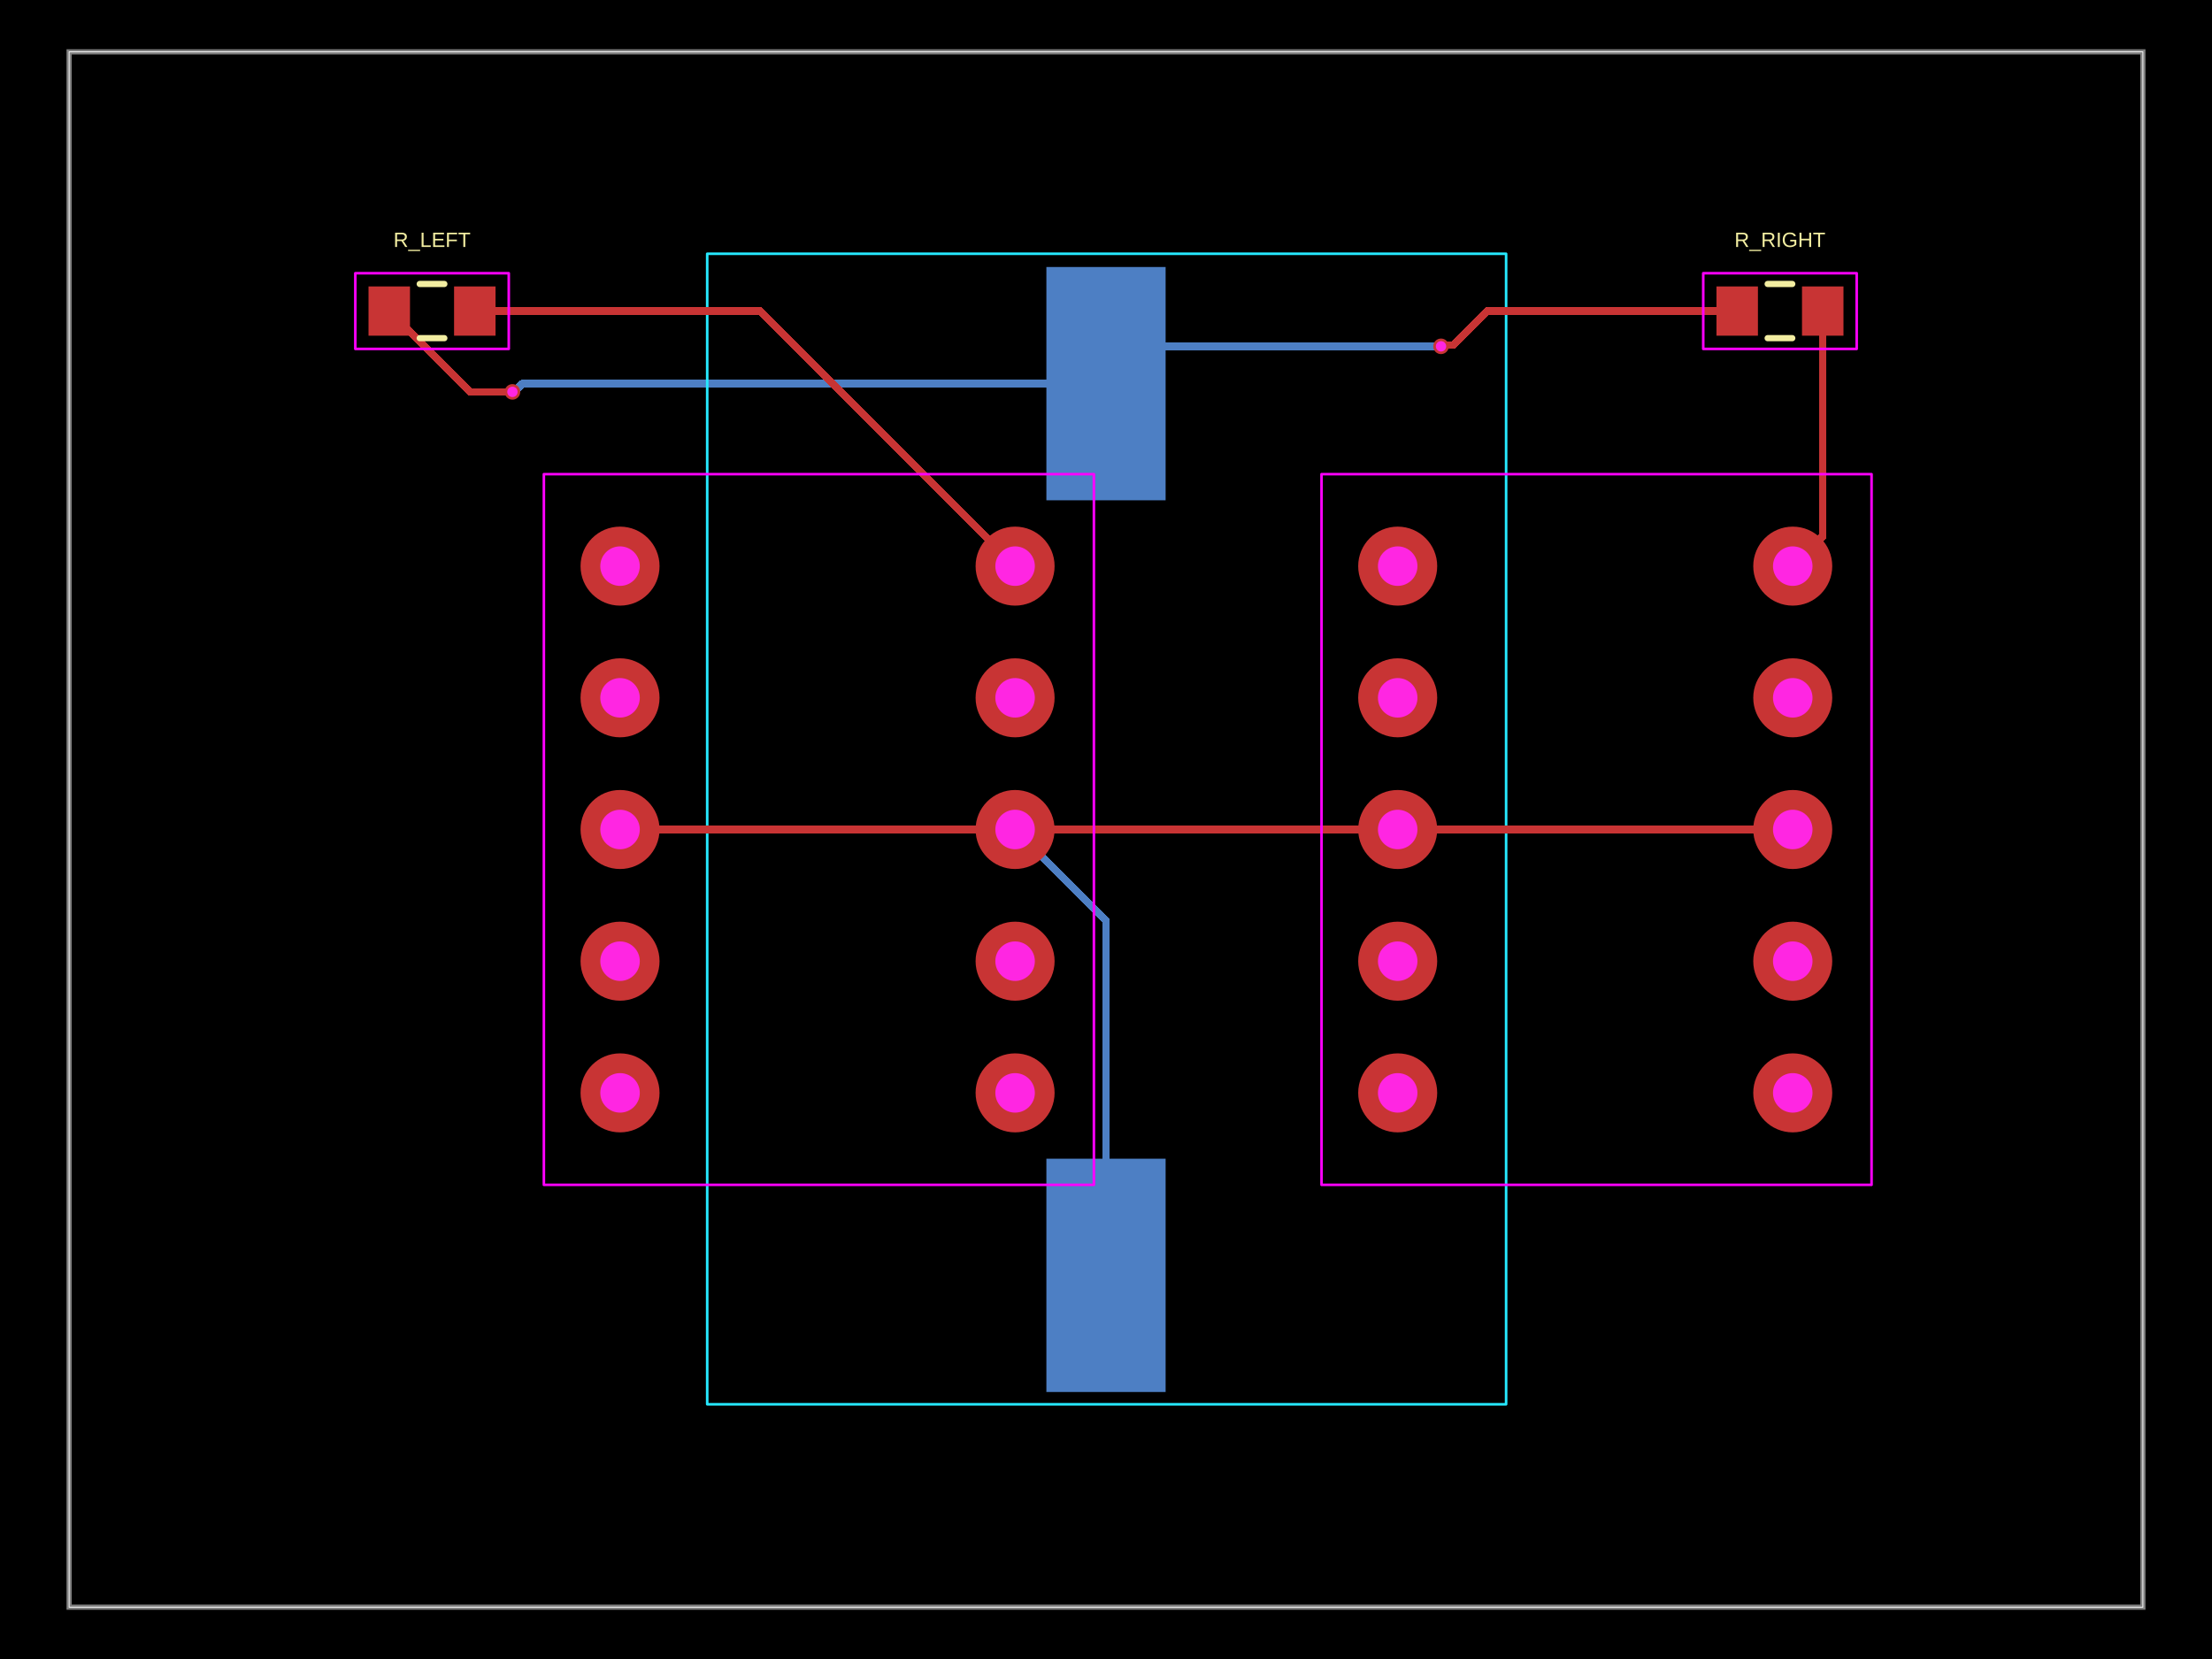
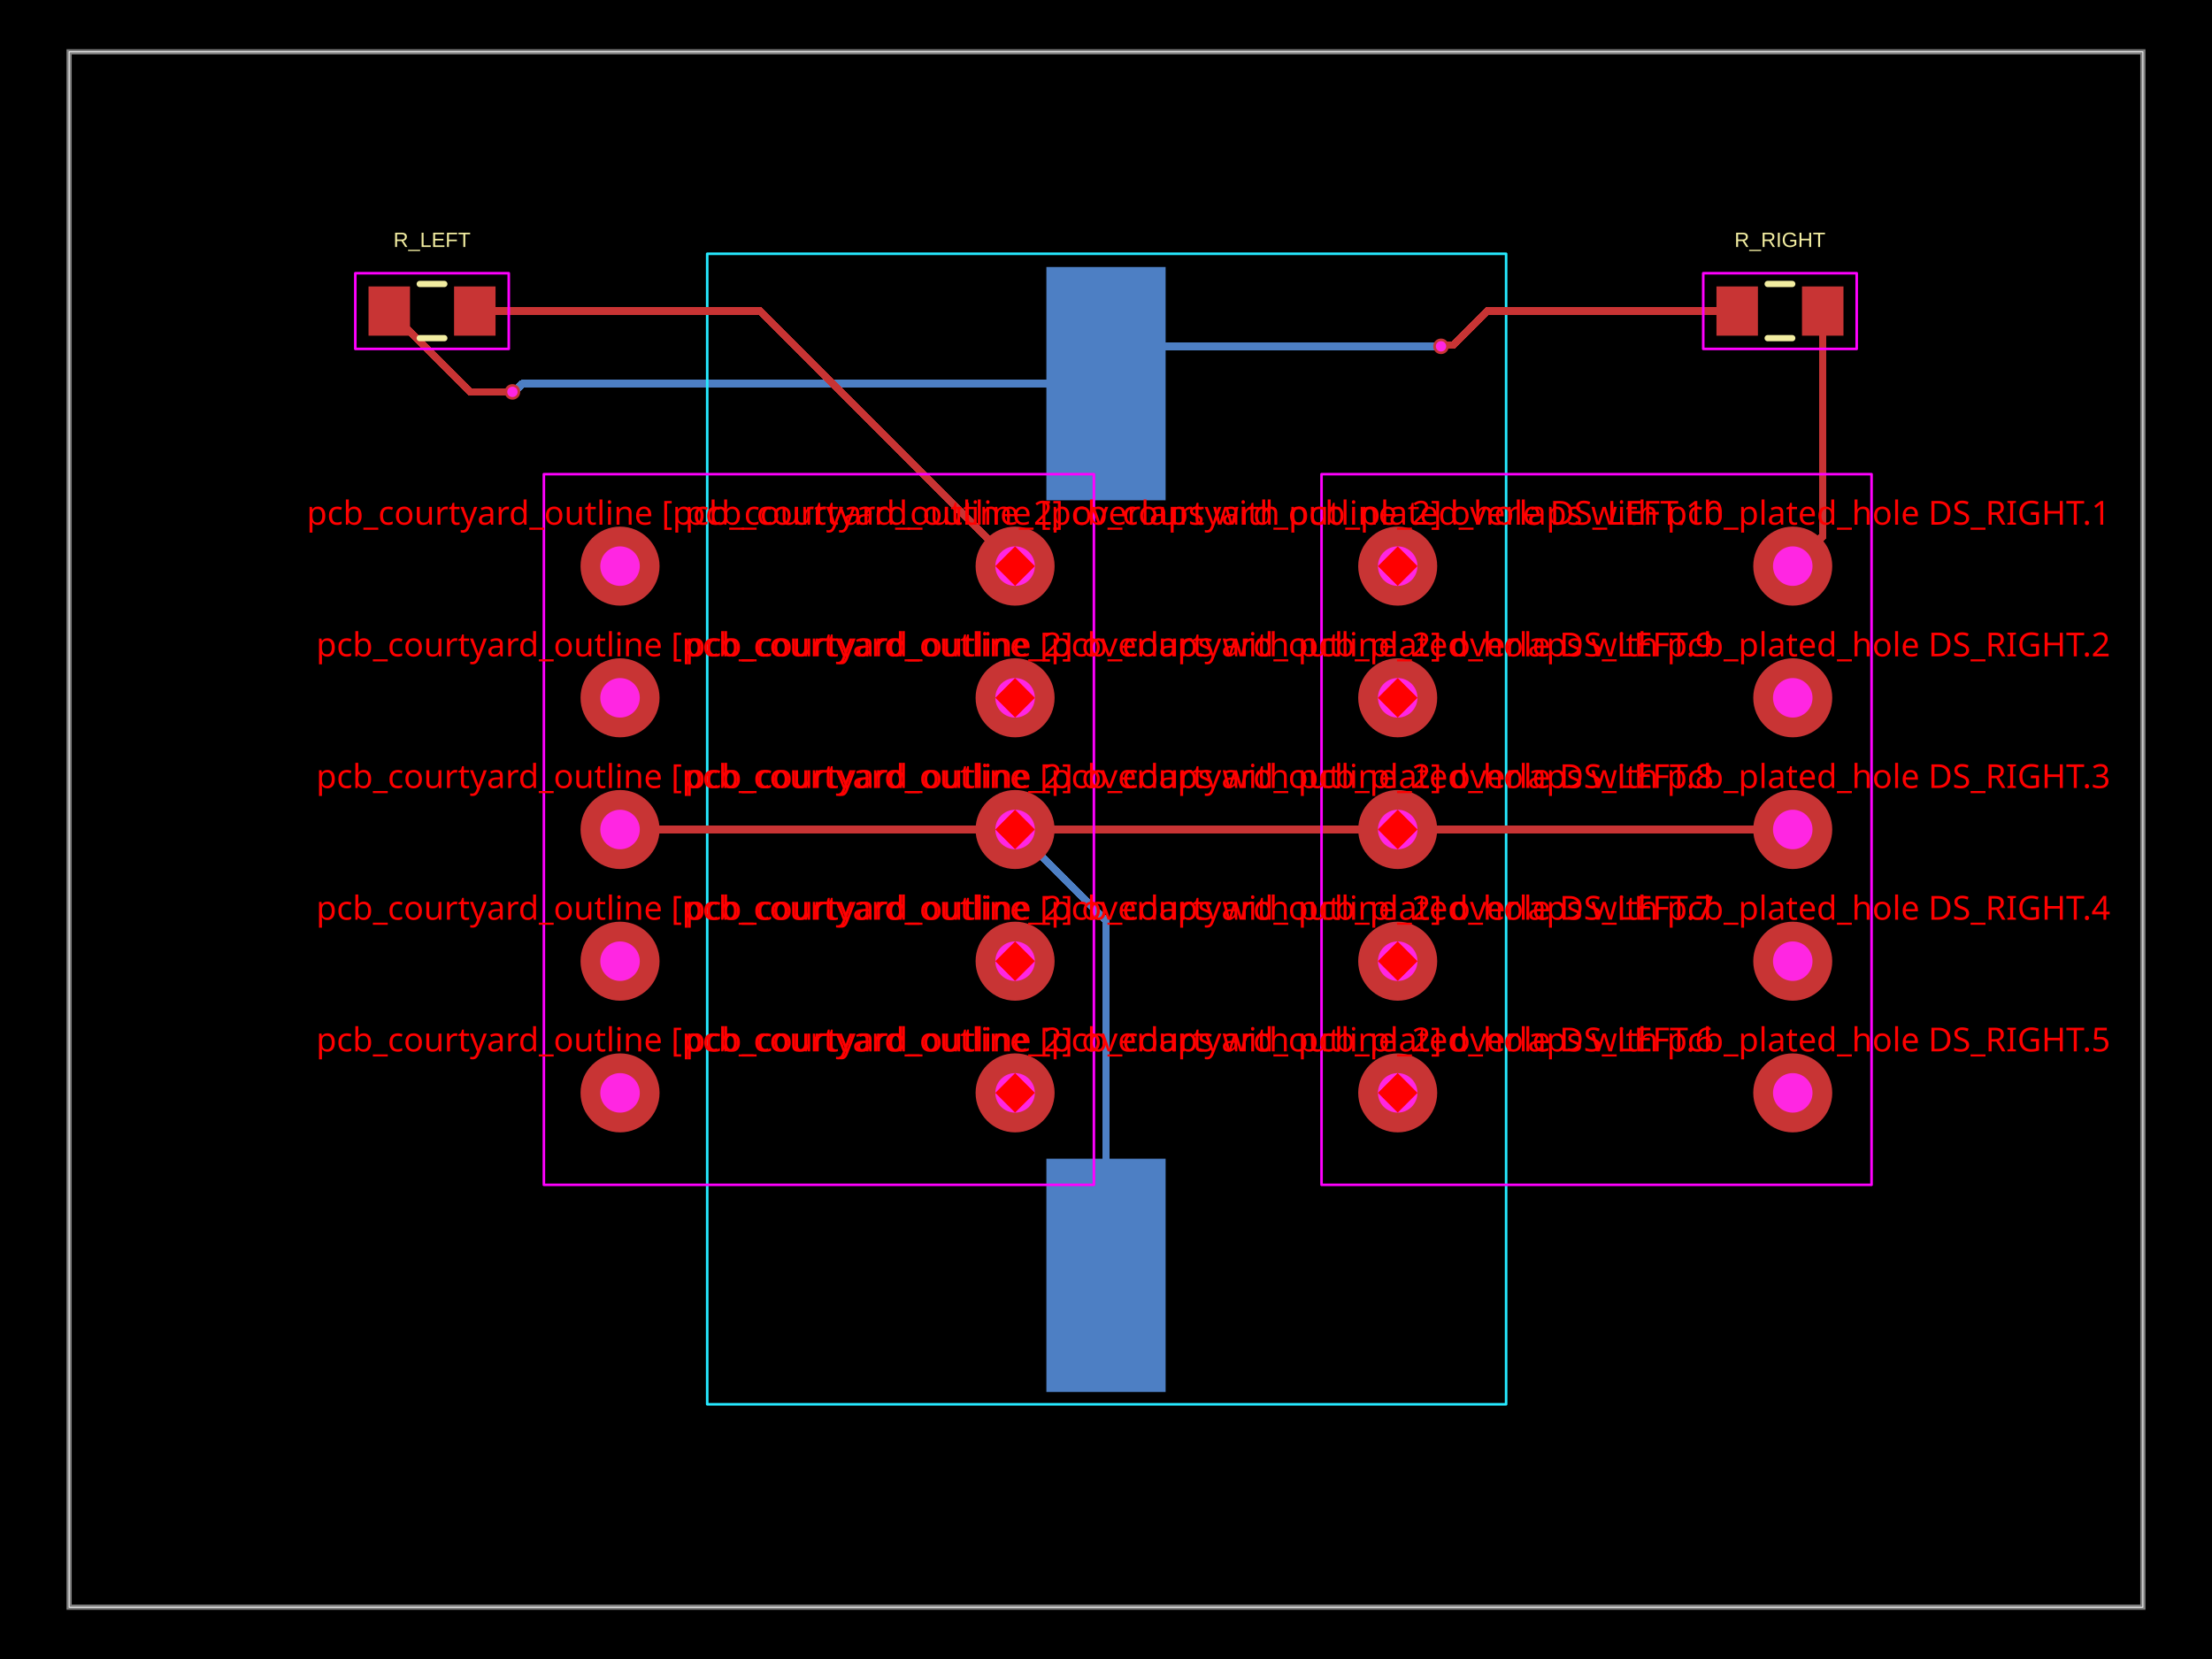
<svg xmlns="http://www.w3.org/2000/svg" width="800" height="600" data-software-used-string="@tscircuit/core@0.0.1658">
  <style />
  <rect class="boundary" x="0" y="0" fill="#000" width="800" height="600" data-type="pcb_background" data-pcb-layer="global" />
  <rect class="pcb-boundary" fill="none" stroke="#fff" stroke-width="0.3" x="25" y="18.75" width="750" height="562.5" data-type="pcb_boundary" data-pcb-layer="global" />
  <path class="pcb-board" d="M 25 581.25 L 775 581.25 L 775 18.75 L 25 18.75 Z" fill="none" stroke="rgba(255, 255, 255, 0.5)" stroke-width="1.875" data-type="pcb_board" data-pcb-layer="board" />
  <rect class="pcb-pad" fill="rgb(77, 127, 196)" x="378.438" y="96.564" width="43.125" height="84.375" data-type="pcb_smtpad" data-pcb-layer="bottom" data-pad-name="BT_HOLDER.1" data-pad-net-name="VBAT" />
  <rect class="pcb-pad" fill="rgb(77, 127, 196)" x="378.438" y="419.061" width="43.125" height="84.375" data-type="pcb_smtpad" data-pcb-layer="bottom" data-pad-name="BT_HOLDER.2" data-pad-net-name="GND" />
  <path class="pcb-trace" stroke="rgb(77, 127, 196)" fill="none" d="M 521.163 125.25 L 413.5 125.25" stroke-width="2.812" stroke-linecap="round" stroke-linejoin="round" shape-rendering="crispEdges" data-type="pcb_trace" data-pcb-layer="bottom" />
  <path class="pcb-trace" stroke="rgb(77, 127, 196)" fill="none" d="M 413.5 125.25 L 400 138.751" stroke-width="2.812" stroke-linecap="round" stroke-linejoin="round" shape-rendering="crispEdges" data-type="pcb_trace" data-pcb-layer="bottom" />
  <path class="pcb-trace" stroke="rgb(77, 127, 196)" fill="none" d="M 185.331 141.731 L 185.604 142.004" stroke-width="2.812" stroke-linecap="round" stroke-linejoin="round" shape-rendering="crispEdges" data-type="pcb_trace" data-pcb-layer="bottom" />
  <path class="pcb-trace" stroke="rgb(77, 127, 196)" fill="none" d="M 185.604 142.004 L 185.725 142.004" stroke-width="2.812" stroke-linecap="round" stroke-linejoin="round" shape-rendering="crispEdges" data-type="pcb_trace" data-pcb-layer="bottom" />
  <path class="pcb-trace" stroke="rgb(77, 127, 196)" fill="none" d="M 185.725 142.004 L 188.978 138.751" stroke-width="2.812" stroke-linecap="round" stroke-linejoin="round" shape-rendering="crispEdges" data-type="pcb_trace" data-pcb-layer="bottom" />
  <path class="pcb-trace" stroke="rgb(77, 127, 196)" fill="none" d="M 188.978 138.751 L 400 138.751" stroke-width="2.812" stroke-linecap="round" stroke-linejoin="round" shape-rendering="crispEdges" data-type="pcb_trace" data-pcb-layer="bottom" />
  <path class="pcb-trace" stroke="rgb(77, 127, 196)" fill="none" d="M 367.122 300 L 400 332.869" stroke-width="2.812" stroke-linecap="round" stroke-linejoin="round" shape-rendering="crispEdges" data-type="pcb_trace" data-pcb-layer="bottom" />
  <path class="pcb-trace" stroke="rgb(77, 127, 196)" fill="none" d="M 400 332.869 L 400 461.249" stroke-width="2.812" stroke-linecap="round" stroke-linejoin="round" shape-rendering="crispEdges" data-type="pcb_trace" data-pcb-layer="bottom" />
  <polygon points="544.705,91.782 544.705,507.875 255.771,507.875 255.771,91.782 544.705,91.782" class="pcb-courtyard-outline pcb-courtyard-bottom" data-pcb-courtyard-outline-id="pcb_courtyard_outline_2" data-type="pcb_courtyard_outline" data-pcb-layer="bottom" fill="none" stroke="rgb(38, 233, 255)" stroke-width="0.938" stroke-linejoin="round" />
  <rect class="pcb-pad" fill="rgb(200, 52, 52)" x="133.281" y="103.594" width="15" height="17.812" data-type="pcb_smtpad" data-pcb-layer="top" data-pad-name="R_LEFT.pin1" data-pad-net-name="VBAT" />
  <rect class="pcb-pad" fill="rgb(200, 52, 52)" x="164.219" y="103.594" width="15" height="17.812" data-type="pcb_smtpad" data-pcb-layer="top" data-pad-name="R_LEFT.pin2" data-pad-net-name="LEFT_SEG_A" />
  <rect class="pcb-pad" fill="rgb(200, 52, 52)" x="620.781" y="103.594" width="15" height="17.812" data-type="pcb_smtpad" data-pcb-layer="top" data-pad-name="R_RIGHT.pin1" data-pad-net-name="VBAT" />
  <rect class="pcb-pad" fill="rgb(200, 52, 52)" x="651.719" y="103.594" width="15" height="17.812" data-type="pcb_smtpad" data-pcb-layer="top" data-pad-name="R_RIGHT.pin2" data-pad-net-name="RIGHT_SEG_A" />
  <path class="pcb-trace" stroke="rgb(200, 52, 52)" fill="none" d="M 628.281 112.5 L 537.88 112.5" stroke-width="2.812" stroke-linecap="round" stroke-linejoin="round" shape-rendering="crispEdges" data-type="pcb_trace" data-pcb-layer="top" />
  <path class="pcb-trace" stroke="rgb(200, 52, 52)" fill="none" d="M 537.88 112.5 L 525.57 124.81" stroke-width="2.812" stroke-linecap="round" stroke-linejoin="round" shape-rendering="crispEdges" data-type="pcb_trace" data-pcb-layer="top" />
  <path class="pcb-trace" stroke="rgb(200, 52, 52)" fill="none" d="M 525.57 124.81 L 521.603 124.81" stroke-width="2.812" stroke-linecap="round" stroke-linejoin="round" shape-rendering="crispEdges" data-type="pcb_trace" data-pcb-layer="top" />
  <path class="pcb-trace" stroke="rgb(200, 52, 52)" fill="none" d="M 521.603 124.81 L 521.163 125.25" stroke-width="2.812" stroke-linecap="round" stroke-linejoin="round" shape-rendering="crispEdges" data-type="pcb_trace" data-pcb-layer="top" />
  <path class="pcb-trace" stroke="rgb(200, 52, 52)" fill="none" d="M 140.781 112.5 L 170.012 141.731" stroke-width="2.812" stroke-linecap="round" stroke-linejoin="round" shape-rendering="crispEdges" data-type="pcb_trace" data-pcb-layer="top" />
  <path class="pcb-trace" stroke="rgb(200, 52, 52)" fill="none" d="M 170.012 141.731 L 185.331 141.731" stroke-width="2.812" stroke-linecap="round" stroke-linejoin="round" shape-rendering="crispEdges" data-type="pcb_trace" data-pcb-layer="top" />
  <path class="pcb-trace" stroke="rgb(200, 52, 52)" fill="none" d="M 648.372 204.75 L 659.219 193.913" stroke-width="2.812" stroke-linecap="round" stroke-linejoin="round" shape-rendering="crispEdges" data-type="pcb_trace" data-pcb-layer="top" />
  <path class="pcb-trace" stroke="rgb(200, 52, 52)" fill="none" d="M 659.219 193.913 L 659.219 112.5" stroke-width="2.812" stroke-linecap="round" stroke-linejoin="round" shape-rendering="crispEdges" data-type="pcb_trace" data-pcb-layer="top" />
  <path class="pcb-trace" stroke="rgb(200, 52, 52)" fill="none" d="M 367.122 204.75 L 274.881 112.5" stroke-width="2.812" stroke-linecap="round" stroke-linejoin="round" shape-rendering="crispEdges" data-type="pcb_trace" data-pcb-layer="top" />
  <path class="pcb-trace" stroke="rgb(200, 52, 52)" fill="none" d="M 274.881 112.5 L 171.719 112.5" stroke-width="2.812" stroke-linecap="round" stroke-linejoin="round" shape-rendering="crispEdges" data-type="pcb_trace" data-pcb-layer="top" />
  <path class="pcb-trace" stroke="rgb(200, 52, 52)" fill="none" d="M 367.122 300 L 505.506 300" stroke-width="2.812" stroke-linecap="round" stroke-linejoin="round" shape-rendering="crispEdges" data-type="pcb_trace" data-pcb-layer="top" />
  <path class="pcb-trace" stroke="rgb(200, 52, 52)" fill="none" d="M 505.506 300 L 505.497 300" stroke-width="2.812" stroke-linecap="round" stroke-linejoin="round" shape-rendering="crispEdges" data-type="pcb_trace" data-pcb-layer="top" />
  <path class="pcb-trace" stroke="rgb(200, 52, 52)" fill="none" d="M 224.247 300 L 224.256 300" stroke-width="2.812" stroke-linecap="round" stroke-linejoin="round" shape-rendering="crispEdges" data-type="pcb_trace" data-pcb-layer="top" />
  <path class="pcb-trace" stroke="rgb(200, 52, 52)" fill="none" d="M 224.256 300 L 367.122 300" stroke-width="2.812" stroke-linecap="round" stroke-linejoin="round" shape-rendering="crispEdges" data-type="pcb_trace" data-pcb-layer="top" />
  <path class="pcb-trace" stroke="rgb(200, 52, 52)" fill="none" d="M 505.497 300 L 505.506 300" stroke-width="2.812" stroke-linecap="round" stroke-linejoin="round" shape-rendering="crispEdges" data-type="pcb_trace" data-pcb-layer="top" />
  <path class="pcb-trace" stroke="rgb(200, 52, 52)" fill="none" d="M 505.506 300 L 648.372 300" stroke-width="2.812" stroke-linecap="round" stroke-linejoin="round" shape-rendering="crispEdges" data-type="pcb_trace" data-pcb-layer="top" />
  <path class="pcb-silkscreen pcb-silkscreen-top" d="M 151.801 102.703 L 160.699 102.703" fill="none" stroke="#f2eda1" stroke-width="2.25" stroke-linecap="round" stroke-linejoin="round" data-pcb-component-id="pcb_component_2" data-pcb-silkscreen-path-id="pcb_silkscreen_path_0" data-type="pcb_silkscreen_path" data-pcb-layer="top" />
  <path class="pcb-silkscreen pcb-silkscreen-top" d="M 151.801 122.297 L 160.699 122.297" fill="none" stroke="#f2eda1" stroke-width="2.25" stroke-linecap="round" stroke-linejoin="round" data-pcb-component-id="pcb_component_2" data-pcb-silkscreen-path-id="pcb_silkscreen_path_1" data-type="pcb_silkscreen_path" data-pcb-layer="top" />
  <text x="0" y="0" dx="0" dy="0" fill="#f2eda1" font-family="Arial, sans-serif" font-size="7.5" text-anchor="middle" dominant-baseline="central" transform="matrix(1,0,0,1,156.25,86.71875)" class="pcb-silkscreen-text pcb-silkscreen-top" data-pcb-silkscreen-text-id="pcb_silkscreen_text_0" stroke="none" data-type="pcb_silkscreen_text" data-pcb-layer="top">R_LEFT</text>
  <path class="pcb-silkscreen pcb-silkscreen-top" d="M 639.301 102.703 L 648.199 102.703" fill="none" stroke="#f2eda1" stroke-width="2.25" stroke-linecap="round" stroke-linejoin="round" data-pcb-component-id="pcb_component_3" data-pcb-silkscreen-path-id="pcb_silkscreen_path_2" data-type="pcb_silkscreen_path" data-pcb-layer="top" />
  <path class="pcb-silkscreen pcb-silkscreen-top" d="M 639.301 122.297 L 648.199 122.297" fill="none" stroke="#f2eda1" stroke-width="2.25" stroke-linecap="round" stroke-linejoin="round" data-pcb-component-id="pcb_component_3" data-pcb-silkscreen-path-id="pcb_silkscreen_path_3" data-type="pcb_silkscreen_path" data-pcb-layer="top" />
  <text x="0" y="0" dx="0" dy="0" fill="#f2eda1" font-family="Arial, sans-serif" font-size="7.5" text-anchor="middle" dominant-baseline="central" transform="matrix(1,0,0,1,643.75,86.71875)" class="pcb-silkscreen-text pcb-silkscreen-top" data-pcb-silkscreen-text-id="pcb_silkscreen_text_1" stroke="none" data-type="pcb_silkscreen_text" data-pcb-layer="top">R_RIGHT</text>
  <polygon points="196.699,171.487 196.699,428.512 395.622,428.513 395.622,171.488 196.699,171.487" class="pcb-courtyard-outline pcb-courtyard-top" data-pcb-courtyard-outline-id="pcb_courtyard_outline_0" data-type="pcb_courtyard_outline" data-pcb-layer="top" fill="none" stroke="#FF00FF" stroke-width="0.938" stroke-linejoin="round" />
  <polygon points="477.949,171.487 477.949,428.512 676.872,428.513 676.872,171.488 477.949,171.487" class="pcb-courtyard-outline pcb-courtyard-top" data-pcb-courtyard-outline-id="pcb_courtyard_outline_1" data-type="pcb_courtyard_outline" data-pcb-layer="top" fill="none" stroke="#FF00FF" stroke-width="0.938" stroke-linejoin="round" />
  <rect x="128.5" y="98.812" width="55.5" height="27.375" class="pcb-courtyard-rect pcb-courtyard-top" data-pcb-courtyard-rect-id="pcb_courtyard_rect_0" data-type="pcb_courtyard_rect" data-pcb-layer="top" stroke-linejoin="round" fill="none" stroke="#FF00FF" stroke-width="0.938" />
  <rect x="616" y="98.812" width="55.5" height="27.375" class="pcb-courtyard-rect pcb-courtyard-top" data-pcb-courtyard-rect-id="pcb_courtyard_rect_1" data-type="pcb_courtyard_rect" data-pcb-layer="top" stroke-linejoin="round" fill="none" stroke="#FF00FF" stroke-width="0.938" />
  <g data-type="pcb_plated_hole" data-pcb-layer="through" data-pad-name="DS_LEFT.1">
    <circle class="pcb-hole-outer" fill="rgb(200, 52, 52)" cx="224.247" cy="204.75" r="14.287" data-type="pcb_plated_hole" data-pcb-layer="top" />
    <circle class="pcb-hole-inner" fill="#FF26E2" cx="224.247" cy="204.75" r="7.144" data-type="pcb_plated_hole_drill" data-pcb-layer="drill" />
  </g>
  <g data-type="pcb_plated_hole" data-pcb-layer="through" data-pad-name="DS_LEFT.2">
    <circle class="pcb-hole-outer" fill="rgb(200, 52, 52)" cx="224.247" cy="252.375" r="14.287" data-type="pcb_plated_hole" data-pcb-layer="top" />
    <circle class="pcb-hole-inner" fill="#FF26E2" cx="224.247" cy="252.375" r="7.144" data-type="pcb_plated_hole_drill" data-pcb-layer="drill" />
  </g>
  <g data-type="pcb_plated_hole" data-pcb-layer="through" data-pad-name="DS_LEFT.3" data-pad-net-name="GND">
    <circle class="pcb-hole-outer" fill="rgb(200, 52, 52)" cx="224.247" cy="300" r="14.287" data-type="pcb_plated_hole" data-pcb-layer="top" />
    <circle class="pcb-hole-inner" fill="#FF26E2" cx="224.247" cy="300" r="7.144" data-type="pcb_plated_hole_drill" data-pcb-layer="drill" />
  </g>
  <g data-type="pcb_plated_hole" data-pcb-layer="through" data-pad-name="DS_LEFT.4">
    <circle class="pcb-hole-outer" fill="rgb(200, 52, 52)" cx="224.247" cy="347.625" r="14.287" data-type="pcb_plated_hole" data-pcb-layer="top" />
    <circle class="pcb-hole-inner" fill="#FF26E2" cx="224.247" cy="347.625" r="7.144" data-type="pcb_plated_hole_drill" data-pcb-layer="drill" />
  </g>
  <g data-type="pcb_plated_hole" data-pcb-layer="through" data-pad-name="DS_LEFT.5">
    <circle class="pcb-hole-outer" fill="rgb(200, 52, 52)" cx="224.247" cy="395.25" r="14.287" data-type="pcb_plated_hole" data-pcb-layer="top" />
    <circle class="pcb-hole-inner" fill="#FF26E2" cx="224.247" cy="395.25" r="7.144" data-type="pcb_plated_hole_drill" data-pcb-layer="drill" />
  </g>
  <g data-type="pcb_plated_hole" data-pcb-layer="through" data-pad-name="DS_LEFT.6">
    <circle class="pcb-hole-outer" fill="rgb(200, 52, 52)" cx="367.122" cy="395.25" r="14.287" data-type="pcb_plated_hole" data-pcb-layer="top" />
    <circle class="pcb-hole-inner" fill="#FF26E2" cx="367.122" cy="395.25" r="7.144" data-type="pcb_plated_hole_drill" data-pcb-layer="drill" />
  </g>
  <g data-type="pcb_plated_hole" data-pcb-layer="through" data-pad-name="DS_LEFT.7">
    <circle class="pcb-hole-outer" fill="rgb(200, 52, 52)" cx="367.122" cy="347.625" r="14.287" data-type="pcb_plated_hole" data-pcb-layer="top" />
    <circle class="pcb-hole-inner" fill="#FF26E2" cx="367.122" cy="347.625" r="7.144" data-type="pcb_plated_hole_drill" data-pcb-layer="drill" />
  </g>
  <g data-type="pcb_plated_hole" data-pcb-layer="through" data-pad-name="DS_LEFT.8" data-pad-net-name="GND">
    <circle class="pcb-hole-outer" fill="rgb(200, 52, 52)" cx="367.122" cy="300" r="14.287" data-type="pcb_plated_hole" data-pcb-layer="top" />
    <circle class="pcb-hole-inner" fill="#FF26E2" cx="367.122" cy="300" r="7.144" data-type="pcb_plated_hole_drill" data-pcb-layer="drill" />
  </g>
  <g data-type="pcb_plated_hole" data-pcb-layer="through" data-pad-name="DS_LEFT.9">
    <circle class="pcb-hole-outer" fill="rgb(200, 52, 52)" cx="367.122" cy="252.375" r="14.287" data-type="pcb_plated_hole" data-pcb-layer="top" />
    <circle class="pcb-hole-inner" fill="#FF26E2" cx="367.122" cy="252.375" r="7.144" data-type="pcb_plated_hole_drill" data-pcb-layer="drill" />
  </g>
  <g data-type="pcb_plated_hole" data-pcb-layer="through" data-pad-name="DS_LEFT.10" data-pad-net-name="LEFT_SEG_A">
    <circle class="pcb-hole-outer" fill="rgb(200, 52, 52)" cx="367.122" cy="204.75" r="14.287" data-type="pcb_plated_hole" data-pcb-layer="top" />
    <circle class="pcb-hole-inner" fill="#FF26E2" cx="367.122" cy="204.75" r="7.144" data-type="pcb_plated_hole_drill" data-pcb-layer="drill" />
  </g>
  <g data-type="pcb_plated_hole" data-pcb-layer="through" data-pad-name="DS_RIGHT.1">
    <circle class="pcb-hole-outer" fill="rgb(200, 52, 52)" cx="505.497" cy="204.75" r="14.287" data-type="pcb_plated_hole" data-pcb-layer="top" />
    <circle class="pcb-hole-inner" fill="#FF26E2" cx="505.497" cy="204.75" r="7.144" data-type="pcb_plated_hole_drill" data-pcb-layer="drill" />
  </g>
  <g data-type="pcb_plated_hole" data-pcb-layer="through" data-pad-name="DS_RIGHT.2">
    <circle class="pcb-hole-outer" fill="rgb(200, 52, 52)" cx="505.497" cy="252.375" r="14.287" data-type="pcb_plated_hole" data-pcb-layer="top" />
    <circle class="pcb-hole-inner" fill="#FF26E2" cx="505.497" cy="252.375" r="7.144" data-type="pcb_plated_hole_drill" data-pcb-layer="drill" />
  </g>
  <g data-type="pcb_plated_hole" data-pcb-layer="through" data-pad-name="DS_RIGHT.3" data-pad-net-name="GND">
    <circle class="pcb-hole-outer" fill="rgb(200, 52, 52)" cx="505.497" cy="300" r="14.287" data-type="pcb_plated_hole" data-pcb-layer="top" />
    <circle class="pcb-hole-inner" fill="#FF26E2" cx="505.497" cy="300" r="7.144" data-type="pcb_plated_hole_drill" data-pcb-layer="drill" />
  </g>
  <g data-type="pcb_plated_hole" data-pcb-layer="through" data-pad-name="DS_RIGHT.4">
    <circle class="pcb-hole-outer" fill="rgb(200, 52, 52)" cx="505.497" cy="347.625" r="14.287" data-type="pcb_plated_hole" data-pcb-layer="top" />
    <circle class="pcb-hole-inner" fill="#FF26E2" cx="505.497" cy="347.625" r="7.144" data-type="pcb_plated_hole_drill" data-pcb-layer="drill" />
  </g>
  <g data-type="pcb_plated_hole" data-pcb-layer="through" data-pad-name="DS_RIGHT.5">
    <circle class="pcb-hole-outer" fill="rgb(200, 52, 52)" cx="505.497" cy="395.25" r="14.287" data-type="pcb_plated_hole" data-pcb-layer="top" />
    <circle class="pcb-hole-inner" fill="#FF26E2" cx="505.497" cy="395.25" r="7.144" data-type="pcb_plated_hole_drill" data-pcb-layer="drill" />
  </g>
  <g data-type="pcb_plated_hole" data-pcb-layer="through" data-pad-name="DS_RIGHT.6">
    <circle class="pcb-hole-outer" fill="rgb(200, 52, 52)" cx="648.372" cy="395.25" r="14.287" data-type="pcb_plated_hole" data-pcb-layer="top" />
    <circle class="pcb-hole-inner" fill="#FF26E2" cx="648.372" cy="395.25" r="7.144" data-type="pcb_plated_hole_drill" data-pcb-layer="drill" />
  </g>
  <g data-type="pcb_plated_hole" data-pcb-layer="through" data-pad-name="DS_RIGHT.7">
    <circle class="pcb-hole-outer" fill="rgb(200, 52, 52)" cx="648.372" cy="347.625" r="14.287" data-type="pcb_plated_hole" data-pcb-layer="top" />
    <circle class="pcb-hole-inner" fill="#FF26E2" cx="648.372" cy="347.625" r="7.144" data-type="pcb_plated_hole_drill" data-pcb-layer="drill" />
  </g>
  <g data-type="pcb_plated_hole" data-pcb-layer="through" data-pad-name="DS_RIGHT.8" data-pad-net-name="GND">
    <circle class="pcb-hole-outer" fill="rgb(200, 52, 52)" cx="648.372" cy="300" r="14.287" data-type="pcb_plated_hole" data-pcb-layer="top" />
    <circle class="pcb-hole-inner" fill="#FF26E2" cx="648.372" cy="300" r="7.144" data-type="pcb_plated_hole_drill" data-pcb-layer="drill" />
  </g>
  <g data-type="pcb_plated_hole" data-pcb-layer="through" data-pad-name="DS_RIGHT.9">
    <circle class="pcb-hole-outer" fill="rgb(200, 52, 52)" cx="648.372" cy="252.375" r="14.287" data-type="pcb_plated_hole" data-pcb-layer="top" />
    <circle class="pcb-hole-inner" fill="#FF26E2" cx="648.372" cy="252.375" r="7.144" data-type="pcb_plated_hole_drill" data-pcb-layer="drill" />
  </g>
  <g data-type="pcb_plated_hole" data-pcb-layer="through" data-pad-name="DS_RIGHT.10" data-pad-net-name="RIGHT_SEG_A">
    <circle class="pcb-hole-outer" fill="rgb(200, 52, 52)" cx="648.372" cy="204.75" r="14.287" data-type="pcb_plated_hole" data-pcb-layer="top" />
    <circle class="pcb-hole-inner" fill="#FF26E2" cx="648.372" cy="204.75" r="7.144" data-type="pcb_plated_hole_drill" data-pcb-layer="drill" />
  </g>
  <g data-type="pcb_via" data-pcb-layer="through">
    <circle class="pcb-hole-outer" fill="rgb(200, 52, 52)" cx="521.163" cy="125.25" r="2.812" data-type="pcb_via" data-pcb-layer="top" />
    <circle class="pcb-hole-inner" fill="#FF26E2" cx="521.163" cy="125.25" r="1.875" data-type="pcb_via" data-pcb-layer="drill" />
  </g>
  <g data-type="pcb_via" data-pcb-layer="through">
    <circle class="pcb-hole-outer" fill="rgb(200, 52, 52)" cx="185.331" cy="141.731" r="2.812" data-type="pcb_via" data-pcb-layer="top" />
    <circle class="pcb-hole-inner" fill="#FF26E2" cx="185.331" cy="141.731" r="1.875" data-type="pcb_via" data-pcb-layer="drill" />
  </g>
+   <rect x="362.122" y="390.25" width="10" height="10" fill="red" transform="rotate(45 367.1219 395.25)" data-type="pcb_footprint_overlap_error" data-pcb-layer="overlay" />
+   <text x="367.122" y="380.25" fill="red" font-family="sans-serif" font-size="12" text-anchor="middle" data-type="pcb_footprint_overlap_error" data-pcb-layer="overlay">pcb_courtyard_outline [pcb_courtyard_outline_2] overlaps with pcb_plated_hole DS_LEFT.6</text>
+   <rect x="362.122" y="390.25" width="10" height="10" fill="red" transform="rotate(45 367.1219 395.25)" data-type="pcb_footprint_overlap_error" data-pcb-layer="overlay" />
+   <rect x="362.122" y="342.625" width="10" height="10" fill="red" transform="rotate(45 367.1219 347.625)" data-type="pcb_footprint_overlap_error" data-pcb-layer="overlay" />
+   <text x="367.122" y="332.625" fill="red" font-family="sans-serif" font-size="12" text-anchor="middle" data-type="pcb_footprint_overlap_error" data-pcb-layer="overlay">pcb_courtyard_outline [pcb_courtyard_outline_2] overlaps with pcb_plated_hole DS_LEFT.7</text>
+   <rect x="362.122" y="342.625" width="10" height="10" fill="red" transform="rotate(45 367.1219 347.625)" data-type="pcb_footprint_overlap_error" data-pcb-layer="overlay" />
+   <rect x="362.122" y="295" width="10" height="10" fill="red" transform="rotate(45 367.1219 300)" data-type="pcb_footprint_overlap_error" data-pcb-layer="overlay" />
+   <text x="367.122" y="285" fill="red" font-family="sans-serif" font-size="12" text-anchor="middle" data-type="pcb_footprint_overlap_error" data-pcb-layer="overlay">pcb_courtyard_outline [pcb_courtyard_outline_2] overlaps with pcb_plated_hole DS_LEFT.8</text>
+   <rect x="362.122" y="295" width="10" height="10" fill="red" transform="rotate(45 367.1219 300)" data-type="pcb_footprint_overlap_error" data-pcb-layer="overlay" />
+   <rect x="362.122" y="247.375" width="10" height="10" fill="red" transform="rotate(45 367.1219 252.375)" data-type="pcb_footprint_overlap_error" data-pcb-layer="overlay" />
+   <text x="367.122" y="237.375" fill="red" font-family="sans-serif" font-size="12" text-anchor="middle" data-type="pcb_footprint_overlap_error" data-pcb-layer="overlay">pcb_courtyard_outline [pcb_courtyard_outline_2] overlaps with pcb_plated_hole DS_LEFT.9</text>
+   <rect x="362.122" y="247.375" width="10" height="10" fill="red" transform="rotate(45 367.1219 252.375)" data-type="pcb_footprint_overlap_error" data-pcb-layer="overlay" />
+   <rect x="362.122" y="199.75" width="10" height="10" fill="red" transform="rotate(45 367.1219 204.75)" data-type="pcb_footprint_overlap_error" data-pcb-layer="overlay" />
+   <text x="367.122" y="189.75" fill="red" font-family="sans-serif" font-size="12" text-anchor="middle" data-type="pcb_footprint_overlap_error" data-pcb-layer="overlay">pcb_courtyard_outline [pcb_courtyard_outline_2] overlaps with pcb_plated_hole DS_LEFT.10</text>
+   <rect x="362.122" y="199.75" width="10" height="10" fill="red" transform="rotate(45 367.1219 204.75)" data-type="pcb_footprint_overlap_error" data-pcb-layer="overlay" />
+   <rect x="500.497" y="199.75" width="10" height="10" fill="red" transform="rotate(45 505.4969 204.75)" data-type="pcb_footprint_overlap_error" data-pcb-layer="overlay" />
+   <text x="505.497" y="189.75" fill="red" font-family="sans-serif" font-size="12" text-anchor="middle" data-type="pcb_footprint_overlap_error" data-pcb-layer="overlay">pcb_courtyard_outline [pcb_courtyard_outline_2] overlaps with pcb_plated_hole DS_RIGHT.1</text>
+   <rect x="500.497" y="199.75" width="10" height="10" fill="red" transform="rotate(45 505.4969 204.75)" data-type="pcb_footprint_overlap_error" data-pcb-layer="overlay" />
+   <rect x="500.497" y="247.375" width="10" height="10" fill="red" transform="rotate(45 505.4969 252.375)" data-type="pcb_footprint_overlap_error" data-pcb-layer="overlay" />
+   <text x="505.497" y="237.375" fill="red" font-family="sans-serif" font-size="12" text-anchor="middle" data-type="pcb_footprint_overlap_error" data-pcb-layer="overlay">pcb_courtyard_outline [pcb_courtyard_outline_2] overlaps with pcb_plated_hole DS_RIGHT.2</text>
+   <rect x="500.497" y="247.375" width="10" height="10" fill="red" transform="rotate(45 505.4969 252.375)" data-type="pcb_footprint_overlap_error" data-pcb-layer="overlay" />
+   <rect x="500.497" y="295" width="10" height="10" fill="red" transform="rotate(45 505.4969 300)" data-type="pcb_footprint_overlap_error" data-pcb-layer="overlay" />
+   <text x="505.497" y="285" fill="red" font-family="sans-serif" font-size="12" text-anchor="middle" data-type="pcb_footprint_overlap_error" data-pcb-layer="overlay">pcb_courtyard_outline [pcb_courtyard_outline_2] overlaps with pcb_plated_hole DS_RIGHT.3</text>
+   <rect x="500.497" y="295" width="10" height="10" fill="red" transform="rotate(45 505.4969 300)" data-type="pcb_footprint_overlap_error" data-pcb-layer="overlay" />
+   <rect x="500.497" y="342.625" width="10" height="10" fill="red" transform="rotate(45 505.4969 347.625)" data-type="pcb_footprint_overlap_error" data-pcb-layer="overlay" />
+   <text x="505.497" y="332.625" fill="red" font-family="sans-serif" font-size="12" text-anchor="middle" data-type="pcb_footprint_overlap_error" data-pcb-layer="overlay">pcb_courtyard_outline [pcb_courtyard_outline_2] overlaps with pcb_plated_hole DS_RIGHT.4</text>
+   <rect x="500.497" y="342.625" width="10" height="10" fill="red" transform="rotate(45 505.4969 347.625)" data-type="pcb_footprint_overlap_error" data-pcb-layer="overlay" />
+   <rect x="500.497" y="390.25" width="10" height="10" fill="red" transform="rotate(45 505.4969 395.25)" data-type="pcb_footprint_overlap_error" data-pcb-layer="overlay" />
+   <text x="505.497" y="380.25" fill="red" font-family="sans-serif" font-size="12" text-anchor="middle" data-type="pcb_footprint_overlap_error" data-pcb-layer="overlay">pcb_courtyard_outline [pcb_courtyard_outline_2] overlaps with pcb_plated_hole DS_RIGHT.5</text>
+   <rect x="500.497" y="390.25" width="10" height="10" fill="red" transform="rotate(45 505.4969 395.25)" data-type="pcb_footprint_overlap_error" data-pcb-layer="overlay" />
</svg>
